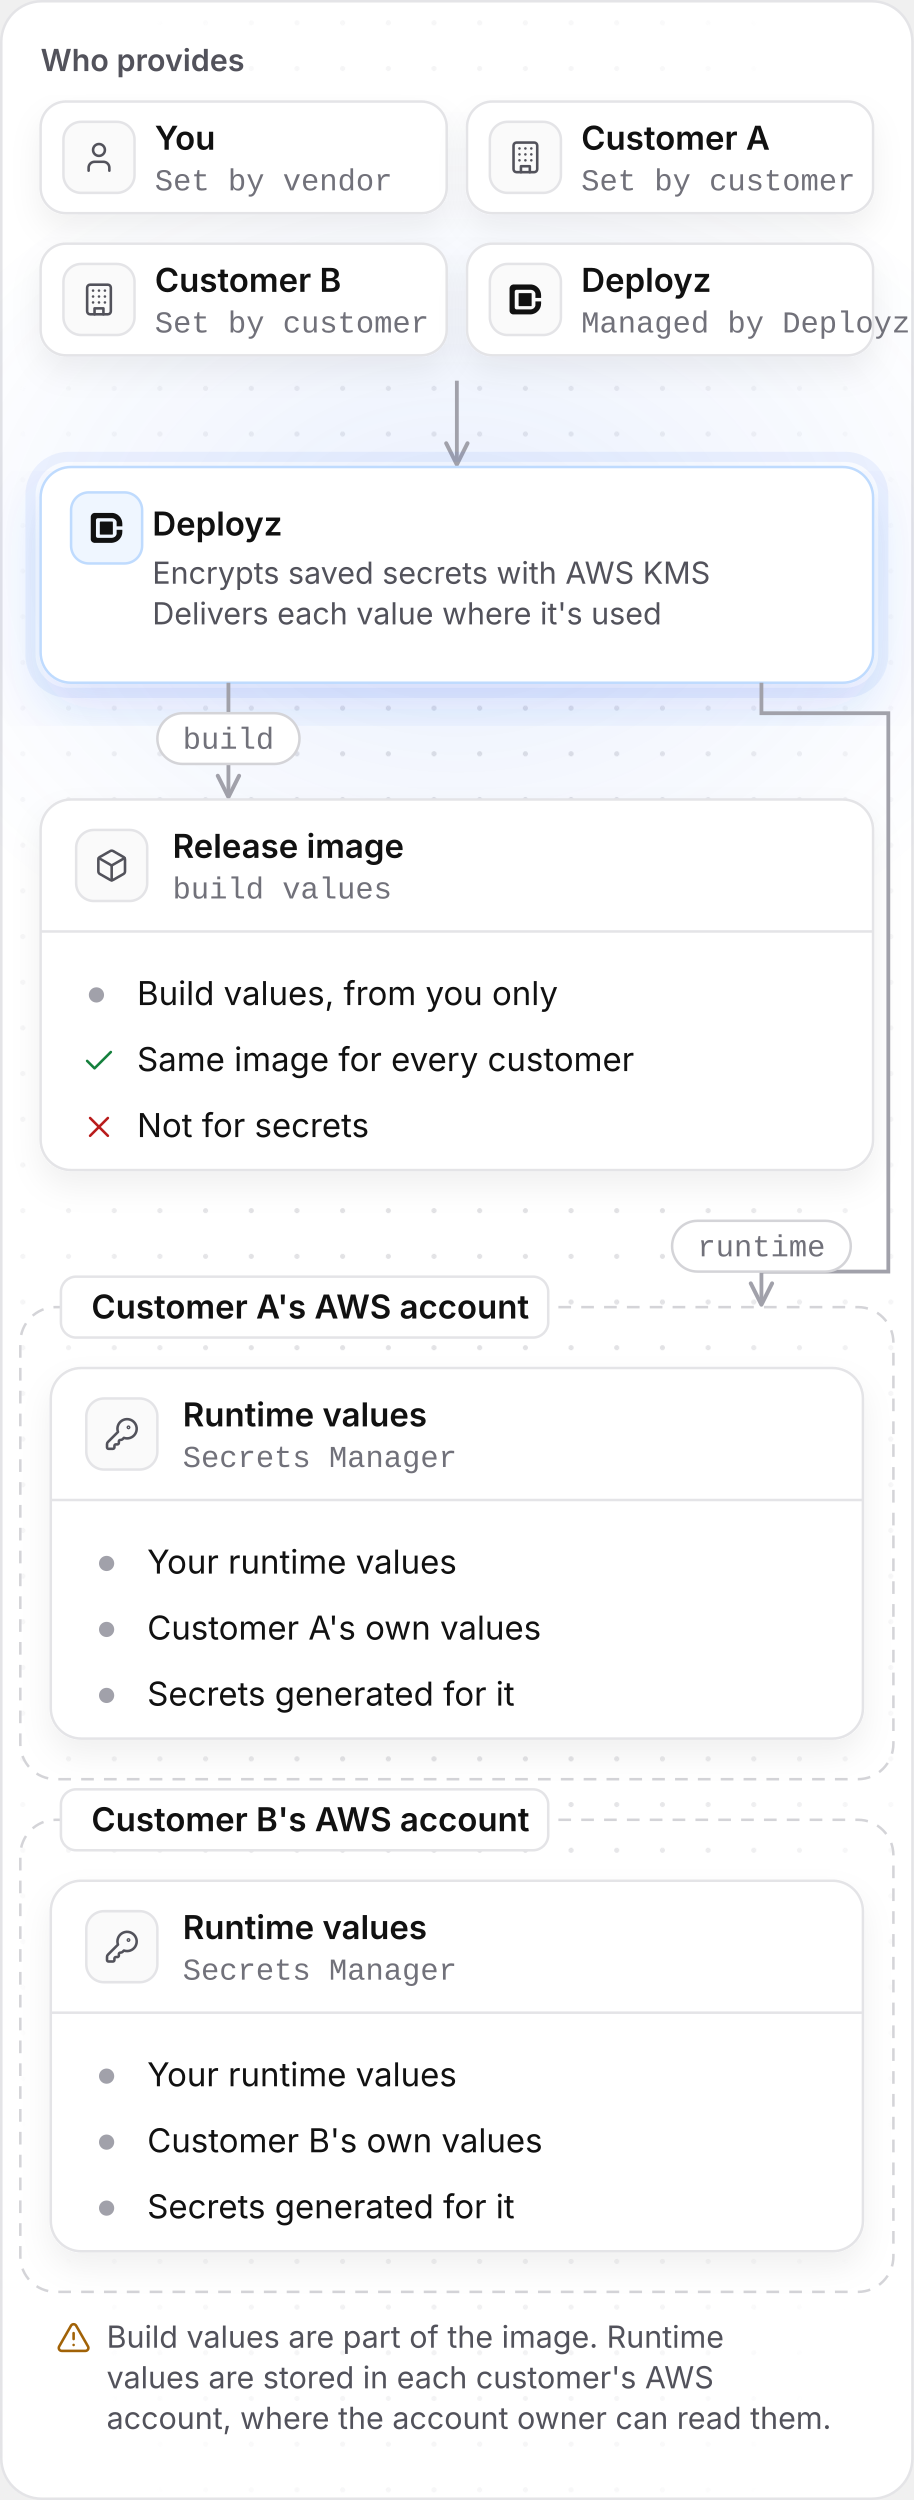
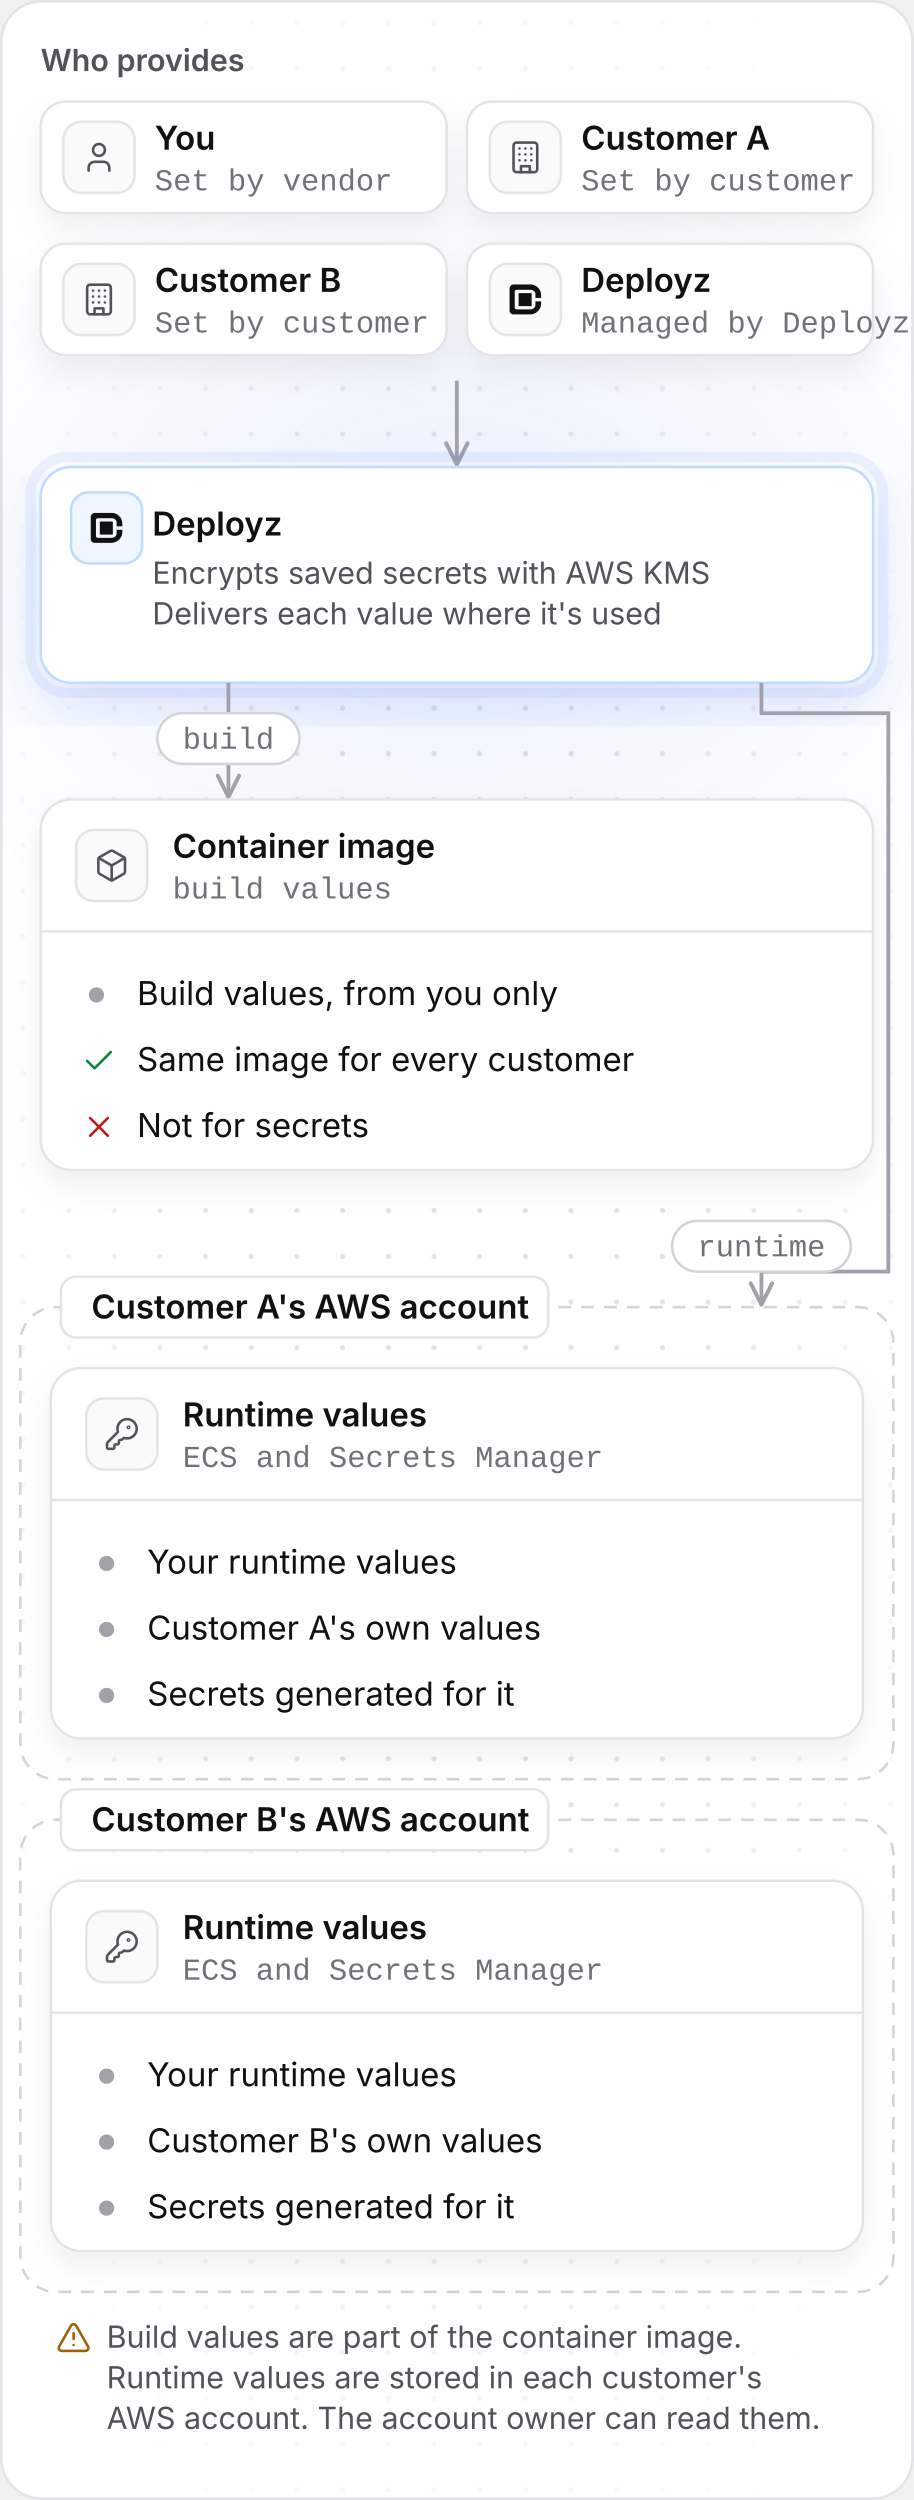
<svg xmlns="http://www.w3.org/2000/svg" width="360" height="985" viewBox="0 0 360 985" role="img" aria-labelledby="title desc">
  <defs>
    <style>
      text { font-family: Inter, "Inter Variable", ui-sans-serif, system-ui, -apple-system, "Segoe UI", sans-serif; fill: #111111; }
      .title { font-size: 13px; font-weight: 600; }
      .heading { font-size: 15px; font-weight: 600; letter-spacing: -0.01em; }
      .body { font-size: 13px; fill: #111111; }
      .label { font-size: 12px; font-weight: 600; fill: #52525B; }
      .note { font-size: 12px; fill: #52525B; }
      .badge { font-size: 12px; font-weight: 500; }
      .num { font-size: 12px; font-weight: 600; fill: #FFFFFF; }
      .mono { font-family: ui-monospace, SFMono-Regular, Menlo, Consolas, "Liberation Mono", monospace; font-size: 12px; fill: #71717A; }
      .mono-dark { font-family: ui-monospace, SFMono-Regular, Menlo, Consolas, "Liberation Mono", monospace; font-size: 12px; fill: #111111; }
      .mono-brand { font-family: ui-monospace, SFMono-Regular, Menlo, Consolas, "Liberation Mono", monospace; font-size: 12px; fill: #1D4ED8; }
      .boundary { fill: none; stroke: #A1A1AA; stroke-width: 1; stroke-dasharray: 5 4; }
      .tag { fill: #FFFFFF; stroke: #E4E4E7; }
      .band { fill: #FAFAFA; stroke: #E4E4E7; }
      .tile { fill: #FFFFFF; stroke: #E4E4E7; }
      .tile-optional { fill: #FFFFFF; stroke: #A1A1AA; stroke-dasharray: 4 3; }
      .icon-tile { fill: #FAFAFA; stroke: #E4E4E7; }
      .icon { fill: none; stroke: #52525B; stroke-width: 1.75; stroke-linecap: round; stroke-linejoin: round; }
      .track { fill: none; stroke: #A1A1AA; stroke-width: 1.5; }
      .track-dashed { fill: none; stroke: #A1A1AA; stroke-width: 1.5; stroke-dasharray: 4 4; }
      .beam { fill: none; stroke: #2563EB; stroke-width: 1.5; }
      .port { fill: #FFFFFF; stroke: #A1A1AA; stroke-width: 1.5; }
      .port-brand { fill: #FFFFFF; stroke: #2563EB; stroke-width: 1.5; }
    </style>
    <pattern id="dots" width="18" height="18" patternUnits="userSpaceOnUse">
      <circle cx="9" cy="9" r="1" fill="#D4D4D8" />
    </pattern>
    <radialGradient id="fade" cx="50%" cy="50%" r="60%">
      <stop offset="40%" stop-color="#FFFFFF" />
      <stop offset="100%" stop-color="#000000" />
    </radialGradient>
    <mask id="fade-mask">
      <rect width="360" height="985" fill="url(#fade)" />
    </mask>
    <radialGradient id="light" cx="50%" cy="50%" r="50%">
      <stop offset="0%" stop-color="#2563EB" stop-opacity="0.10" />
      <stop offset="100%" stop-color="#2563EB" stop-opacity="0" />
    </radialGradient>
    <filter id="shadow" x="-10%" y="-20%" width="120%" height="160%">
      <feDropShadow dx="0" dy="1" stdDeviation="1" flood-color="#111111" flood-opacity="0.04" />
      <feDropShadow dx="0" dy="6" stdDeviation="6" flood-color="#111111" flood-opacity="0.06" />
    </filter>
    <filter id="shadow-brand" x="-10%" y="-10%" width="120%" height="130%">
      <feDropShadow dx="0" dy="1" stdDeviation="1" flood-color="#111111" flood-opacity="0.04" />
      <feDropShadow dx="0" dy="10" stdDeviation="10" flood-color="#2563EB" flood-opacity="0.14" />
    </filter>
    <marker id="arrow" viewBox="0 0 10 10" refX="8" refY="5" markerWidth="7" markerHeight="7" orient="auto-start-reverse">
      <path d="M1 1L9 5L1 9" fill="none" stroke="#A1A1AA" stroke-width="1.5" stroke-linecap="round" stroke-linejoin="round" />
    </marker>
    <marker id="arrow-brand" viewBox="0 0 10 10" refX="8" refY="5" markerWidth="7" markerHeight="7" orient="auto-start-reverse">
      <path d="M1 1L9 5L1 9" fill="none" stroke="#2563EB" stroke-width="1.5" stroke-linecap="round" stroke-linejoin="round" />
    </marker>
    <symbol id="mark" viewBox="0 0 349 349">
      <path d="M 111 113 L 109 115 L 109 116 L 108 117 L 108 236 L 110 238 L 110 239 L 111 239 L 112 240 L 232 240 L 233 239 L 234 239 L 236 236 L 236 116 L 235 115 L 235 114 L 234 114 L 231 112 L 114 112 L 113 113 ZM 27 43 L 27 44 L 23 49 L 23 51 L 22 52 L 22 53 L 21 54 L 21 56 L 20 57 L 20 61 L 19 62 L 19 290 L 20 291 L 20 294 L 21 295 L 21 297 L 22 298 L 22 299 L 23 300 L 24 303 L 26 305 L 26 306 L 34 314 L 37 315 L 39 317 L 41 317 L 44 319 L 46 319 L 47 320 L 50 320 L 51 321 L 229 321 L 230 320 L 237 320 L 238 319 L 243 319 L 244 318 L 247 318 L 248 317 L 250 317 L 251 316 L 253 316 L 254 315 L 257 315 L 258 314 L 259 314 L 260 313 L 262 313 L 267 310 L 269 310 L 270 309 L 271 309 L 273 307 L 274 307 L 275 306 L 278 305 L 280 303 L 281 303 L 283 301 L 284 301 L 288 297 L 289 297 L 297 289 L 298 289 L 300 287 L 300 286 L 306 280 L 306 279 L 308 277 L 308 276 L 311 273 L 311 272 L 313 270 L 314 267 L 316 265 L 316 264 L 317 263 L 317 262 L 318 261 L 318 260 L 321 255 L 321 253 L 322 252 L 322 250 L 323 249 L 323 247 L 324 246 L 324 244 L 325 243 L 325 241 L 326 240 L 326 236 L 327 235 L 327 231 L 328 230 L 328 219 L 329 218 L 329 194 L 328 193 L 274 193 L 273 194 L 273 234 L 272 235 L 272 238 L 271 239 L 271 241 L 270 242 L 270 243 L 269 244 L 268 247 L 264 252 L 264 253 L 256 261 L 255 261 L 252 264 L 251 264 L 250 265 L 249 265 L 244 268 L 242 268 L 241 269 L 239 269 L 238 270 L 236 270 L 235 271 L 230 271 L 229 272 L 85 272 L 84 271 L 82 271 L 81 270 L 78 269 L 73 264 L 73 263 L 71 260 L 71 258 L 70 257 L 70 94 L 71 93 L 71 91 L 72 90 L 73 87 L 78 82 L 79 82 L 82 80 L 84 80 L 85 79 L 230 79 L 231 80 L 236 80 L 237 81 L 240 81 L 241 82 L 243 82 L 244 83 L 246 83 L 247 84 L 250 85 L 255 89 L 256 89 L 266 99 L 266 100 L 268 102 L 268 103 L 271 108 L 271 110 L 272 111 L 272 114 L 273 115 L 273 159 L 329 159 L 329 129 L 328 128 L 328 118 L 327 117 L 327 112 L 326 111 L 326 107 L 325 106 L 325 104 L 324 103 L 324 100 L 323 99 L 323 97 L 321 94 L 321 92 L 320 91 L 320 90 L 319 89 L 319 88 L 318 87 L 318 86 L 317 85 L 317 84 L 316 83 L 316 82 L 315 81 L 315 80 L 314 79 L 313 76 L 311 74 L 311 73 L 309 71 L 309 70 L 306 67 L 306 66 L 290 50 L 289 50 L 286 47 L 285 47 L 282 44 L 281 44 L 279 42 L 278 42 L 277 41 L 276 41 L 275 40 L 274 40 L 273 39 L 272 39 L 271 38 L 270 38 L 269 37 L 268 37 L 267 36 L 266 36 L 261 33 L 259 33 L 258 32 L 256 32 L 255 31 L 252 31 L 251 30 L 248 30 L 247 29 L 244 29 L 243 28 L 237 28 L 236 27 L 53 27 L 52 28 L 49 28 L 48 29 L 46 29 L 45 30 L 43 30 L 42 31 L 39 32 L 37 34 L 36 34 Z" fill="#111111" fill-rule="evenodd" />
    </symbol>
    <symbol id="i-alert" viewBox="0 0 24 24">
      <path d="m21.73 18-8-14a2 2 0 0 0-3.48 0l-8 14A2 2 0 0 0 4 21h16a2 2 0 0 0 1.73-3" />
      <path d="M12 9v4" />
      <path d="M12 17h.01" />
    </symbol>
    <symbol id="i-box" viewBox="0 0 24 24">
      <path d="M21 8a2 2 0 0 0-1-1.73l-7-4a2 2 0 0 0-2 0l-7 4A2 2 0 0 0 3 8v8a2 2 0 0 0 1 1.73l7 4a2 2 0 0 0 2 0l7-4A2 2 0 0 0 21 16Z" />
      <path d="m3.3 7 8.7 5 8.7-5" />
      <path d="M12 22V12" />
    </symbol>
    <symbol id="i-building" viewBox="0 0 24 24">
      <rect width="16" height="20" x="4" y="2" rx="2" ry="2" />
      <path d="M9 22v-4h6v4" />
      <path d="M8 6h.01" />
      <path d="M16 6h.01" />
      <path d="M12 6h.01" />
      <path d="M12 10h.01" />
      <path d="M12 14h.01" />
      <path d="M16 10h.01" />
      <path d="M16 14h.01" />
      <path d="M8 10h.01" />
      <path d="M8 14h.01" />
    </symbol>
    <symbol id="i-check" viewBox="0 0 24 24">
      <path d="M20 6 9 17l-5-5" />
    </symbol>
    <symbol id="i-key" viewBox="0 0 24 24">
      <path d="M2.586 17.414A2 2 0 0 0 2 18.828V21a1 1 0 0 0 1 1h3a1 1 0 0 0 1-1v-1a1 1 0 0 1 1-1h1a1 1 0 0 0 1-1v-1a1 1 0 0 1 1-1h.172a2 2 0 0 0 1.414-.586l.814-.814a6.5 6.5 0 1 0-4-4z" />
      <circle cx="16.5" cy="7.5" r=".5" />
    </symbol>
    <symbol id="i-user" viewBox="0 0 24 24">
      <path d="M19 21v-2a4 4 0 0 0-4-4H9a4 4 0 0 0-4 4v2" />
      <circle cx="12" cy="7" r="4" />
    </symbol>
    <symbol id="i-x" viewBox="0 0 24 24">
      <path d="M18 6 6 18" />
      <path d="m6 6 12 12" />
    </symbol>
  </defs>
  <g id="stage">
    <rect x="0.5" y="0.5" width="359" height="984" rx="16" fill="#FFFFFF" stroke="#E4E4E7" />
    <rect x="1" y="1" width="358" height="983" rx="16" fill="url(#dots)" mask="url(#fade-mask)" opacity="0.7" />
    <ellipse cx="180.0" cy="220" rx="240" ry="180" fill="url(#light)" />
  </g>
  <g id="sources">
    <text class="label" x="16" y="28">Who provides</text>
    <rect class="tile" x="16" y="40" width="160" height="44" rx="10" filter="url(#shadow)" />
    <rect x="25" y="48" width="28" height="28" rx="7" class="icon-tile" />
    <use href="#i-user" class="icon" x="32" y="55" width="14" height="14" />
    <text class="title" x="61" y="59">You</text>
    <text class="mono" x="61" y="75">Set by vendor</text>
    <rect class="tile" x="184" y="40" width="160" height="44" rx="10" filter="url(#shadow)" />
    <rect x="193" y="48" width="28" height="28" rx="7" class="icon-tile" />
    <use href="#i-building" class="icon" x="200" y="55" width="14" height="14" />
    <text class="title" x="229" y="59">Customer A</text>
    <text class="mono" x="229" y="75">Set by customer</text>
    <rect class="tile" x="16" y="96" width="160" height="44" rx="10" filter="url(#shadow)" />
    <rect x="25" y="104" width="28" height="28" rx="7" class="icon-tile" />
    <use href="#i-building" class="icon" x="32" y="111" width="14" height="14" />
    <text class="title" x="61" y="115">Customer B</text>
    <text class="mono" x="61" y="131">Set by customer</text>
    <rect class="tile" x="184" y="96" width="160" height="44" rx="10" filter="url(#shadow)" />
    <rect x="193" y="104" width="28" height="28" rx="7" class="icon-tile" />
    <use href="#mark" x="200" y="111" width="14" height="14" />
    <text class="title" x="229" y="115">Deployz</text>
    <text class="mono" x="229" y="131">Managed by Deployz</text>
  </g>
  <line class="track" x1="180" y1="150" x2="180" y2="182" marker-end="url(#arrow)" />
  <g id="deployz">
    <rect x="12" y="180" width="336" height="93" rx="15" style="fill:none;stroke:#2563EB;stroke-opacity:0.07;stroke-width:4" />
    <rect x="16" y="184" width="328" height="85" rx="12" style="fill:#FFFFFF;stroke:#BFDBFE" filter="url(#shadow-brand)" />
    <rect x="28" y="194" width="28" height="28" rx="7" style="fill:#EFF6FF;stroke:#BFDBFE" />
    <use href="#mark" x="35" y="201" width="14" height="14" />
    <text class="title" x="60" y="211">Deployz</text>
    <text class="note" x="60" y="230">Encrypts saved secrets with AWS KMS</text>
    <text class="note" x="60" y="246">Delivers each value where it's used</text>
  </g>
  <g id="from-deployz">
    <line class="track" x1="90" y1="269" x2="90" y2="313" marker-end="url(#arrow)" />
    <rect x="62" y="281" width="56" height="20" rx="10" style="fill:#FFFFFF;stroke:#D4D4D8" />
    <text class="mono" x="90" y="295" text-anchor="middle">build</text>
  </g>
  <g id="release-image">
    <rect class="tile" x="16" y="315" width="328" height="146" rx="12" filter="url(#shadow)" />
    <rect x="30" y="327" width="28" height="28" rx="7" class="icon-tile" />
    <use href="#i-box" class="icon" x="37" y="334" width="14" height="14" />
-     <text class="title" x="68" y="338">Release image</text>
+     <text class="title" x="68" y="338">Container image</text>
    <text class="mono" x="68" y="354">build values</text>
    <line x1="16" y1="367" x2="344" y2="367" stroke="#E4E4E7" />
    <rect x="35" y="389" width="6" height="6" rx="3" style="fill:#A1A1AA" />
    <text class="body" x="54" y="396">Build values, from you only</text>
    <use href="#i-check" class="icon" x="32" y="411" width="14" height="14" style="stroke:#15803D" />
    <text class="body" x="54" y="422">Same image for every customer</text>
    <use href="#i-x" class="icon" x="32" y="437" width="14" height="14" style="stroke:#B91C1C" />
    <text class="body" x="54" y="448">Not for secrets</text>
  </g>
  <path class="track" d="M300 269 V281 H350 V501 H300 V513" marker-end="url(#arrow)" />
  <rect x="264.8" y="481" width="70.4" height="20" rx="10" style="fill:#FFFFFF;stroke:#D4D4D8" />
  <text class="mono" x="300" y="495" text-anchor="middle">runtime</text>
  <g id="customer-a-account">
    <rect class="boundary" x="8" y="515" width="344" height="186" rx="14" style="stroke:#D4D4D8" />
    <rect class="tag" x="24" y="503" width="192" height="24" rx="6" />
    <text class="title" x="36" y="519.5">Customer A's AWS account</text>
    <rect class="tile" x="20" y="539" width="320" height="146" rx="12" filter="url(#shadow)" />
    <rect x="34" y="551" width="28" height="28" rx="7" class="icon-tile" />
    <use href="#i-key" class="icon" x="41" y="558" width="14" height="14" />
    <text class="title" x="72" y="562">Runtime values</text>
-     <text class="mono" x="72" y="578">Secrets Manager</text>
+     <text class="mono" x="72" y="578">ECS and Secrets Manager</text>
    <line x1="20" y1="591" x2="340" y2="591" stroke="#E4E4E7" />
    <rect x="39" y="613" width="6" height="6" rx="3" style="fill:#A1A1AA" />
    <text class="body" x="58" y="620">Your runtime values</text>
    <rect x="39" y="639" width="6" height="6" rx="3" style="fill:#A1A1AA" />
    <text class="body" x="58" y="646">Customer A's own values</text>
    <rect x="39" y="665" width="6" height="6" rx="3" style="fill:#A1A1AA" />
    <text class="body" x="58" y="672">Secrets generated for it</text>
  </g>
  <g id="customer-b-account">
    <rect class="boundary" x="8" y="717" width="344" height="186" rx="14" style="stroke:#D4D4D8" />
    <rect class="tag" x="24" y="705" width="192" height="24" rx="6" />
    <text class="title" x="36" y="721.5">Customer B's AWS account</text>
    <rect class="tile" x="20" y="741" width="320" height="146" rx="12" filter="url(#shadow)" />
    <rect x="34" y="753" width="28" height="28" rx="7" class="icon-tile" />
    <use href="#i-key" class="icon" x="41" y="760" width="14" height="14" />
    <text class="title" x="72" y="764">Runtime values</text>
-     <text class="mono" x="72" y="780">Secrets Manager</text>
+     <text class="mono" x="72" y="780">ECS and Secrets Manager</text>
    <line x1="20" y1="793" x2="340" y2="793" stroke="#E4E4E7" />
    <rect x="39" y="815" width="6" height="6" rx="3" style="fill:#A1A1AA" />
    <text class="body" x="58" y="822">Your runtime values</text>
    <rect x="39" y="841" width="6" height="6" rx="3" style="fill:#A1A1AA" />
    <text class="body" x="58" y="848">Customer B's own values</text>
    <rect x="39" y="867" width="6" height="6" rx="3" style="fill:#A1A1AA" />
    <text class="body" x="58" y="874">Secrets generated for it</text>
  </g>
  <g id="note">
    <use href="#i-alert" class="icon" x="22" y="914" width="14" height="14" style="stroke:#A16207" />
-     <text class="note" x="42" y="925">Build values are part of the image. Runtime</text>
-     <text class="note" x="42" y="941">values are stored in each customer's AWS</text>
-     <text class="note" x="42" y="957">account, where the account owner can read them.</text>
+     <text class="note" x="42" y="925">Build values are part of the container image.</text>
+     <text class="note" x="42" y="941">Runtime values are stored in each customer's</text>
+     <text class="note" x="42" y="957">AWS account. The account owner can read them.</text>
  </g>
</svg>
